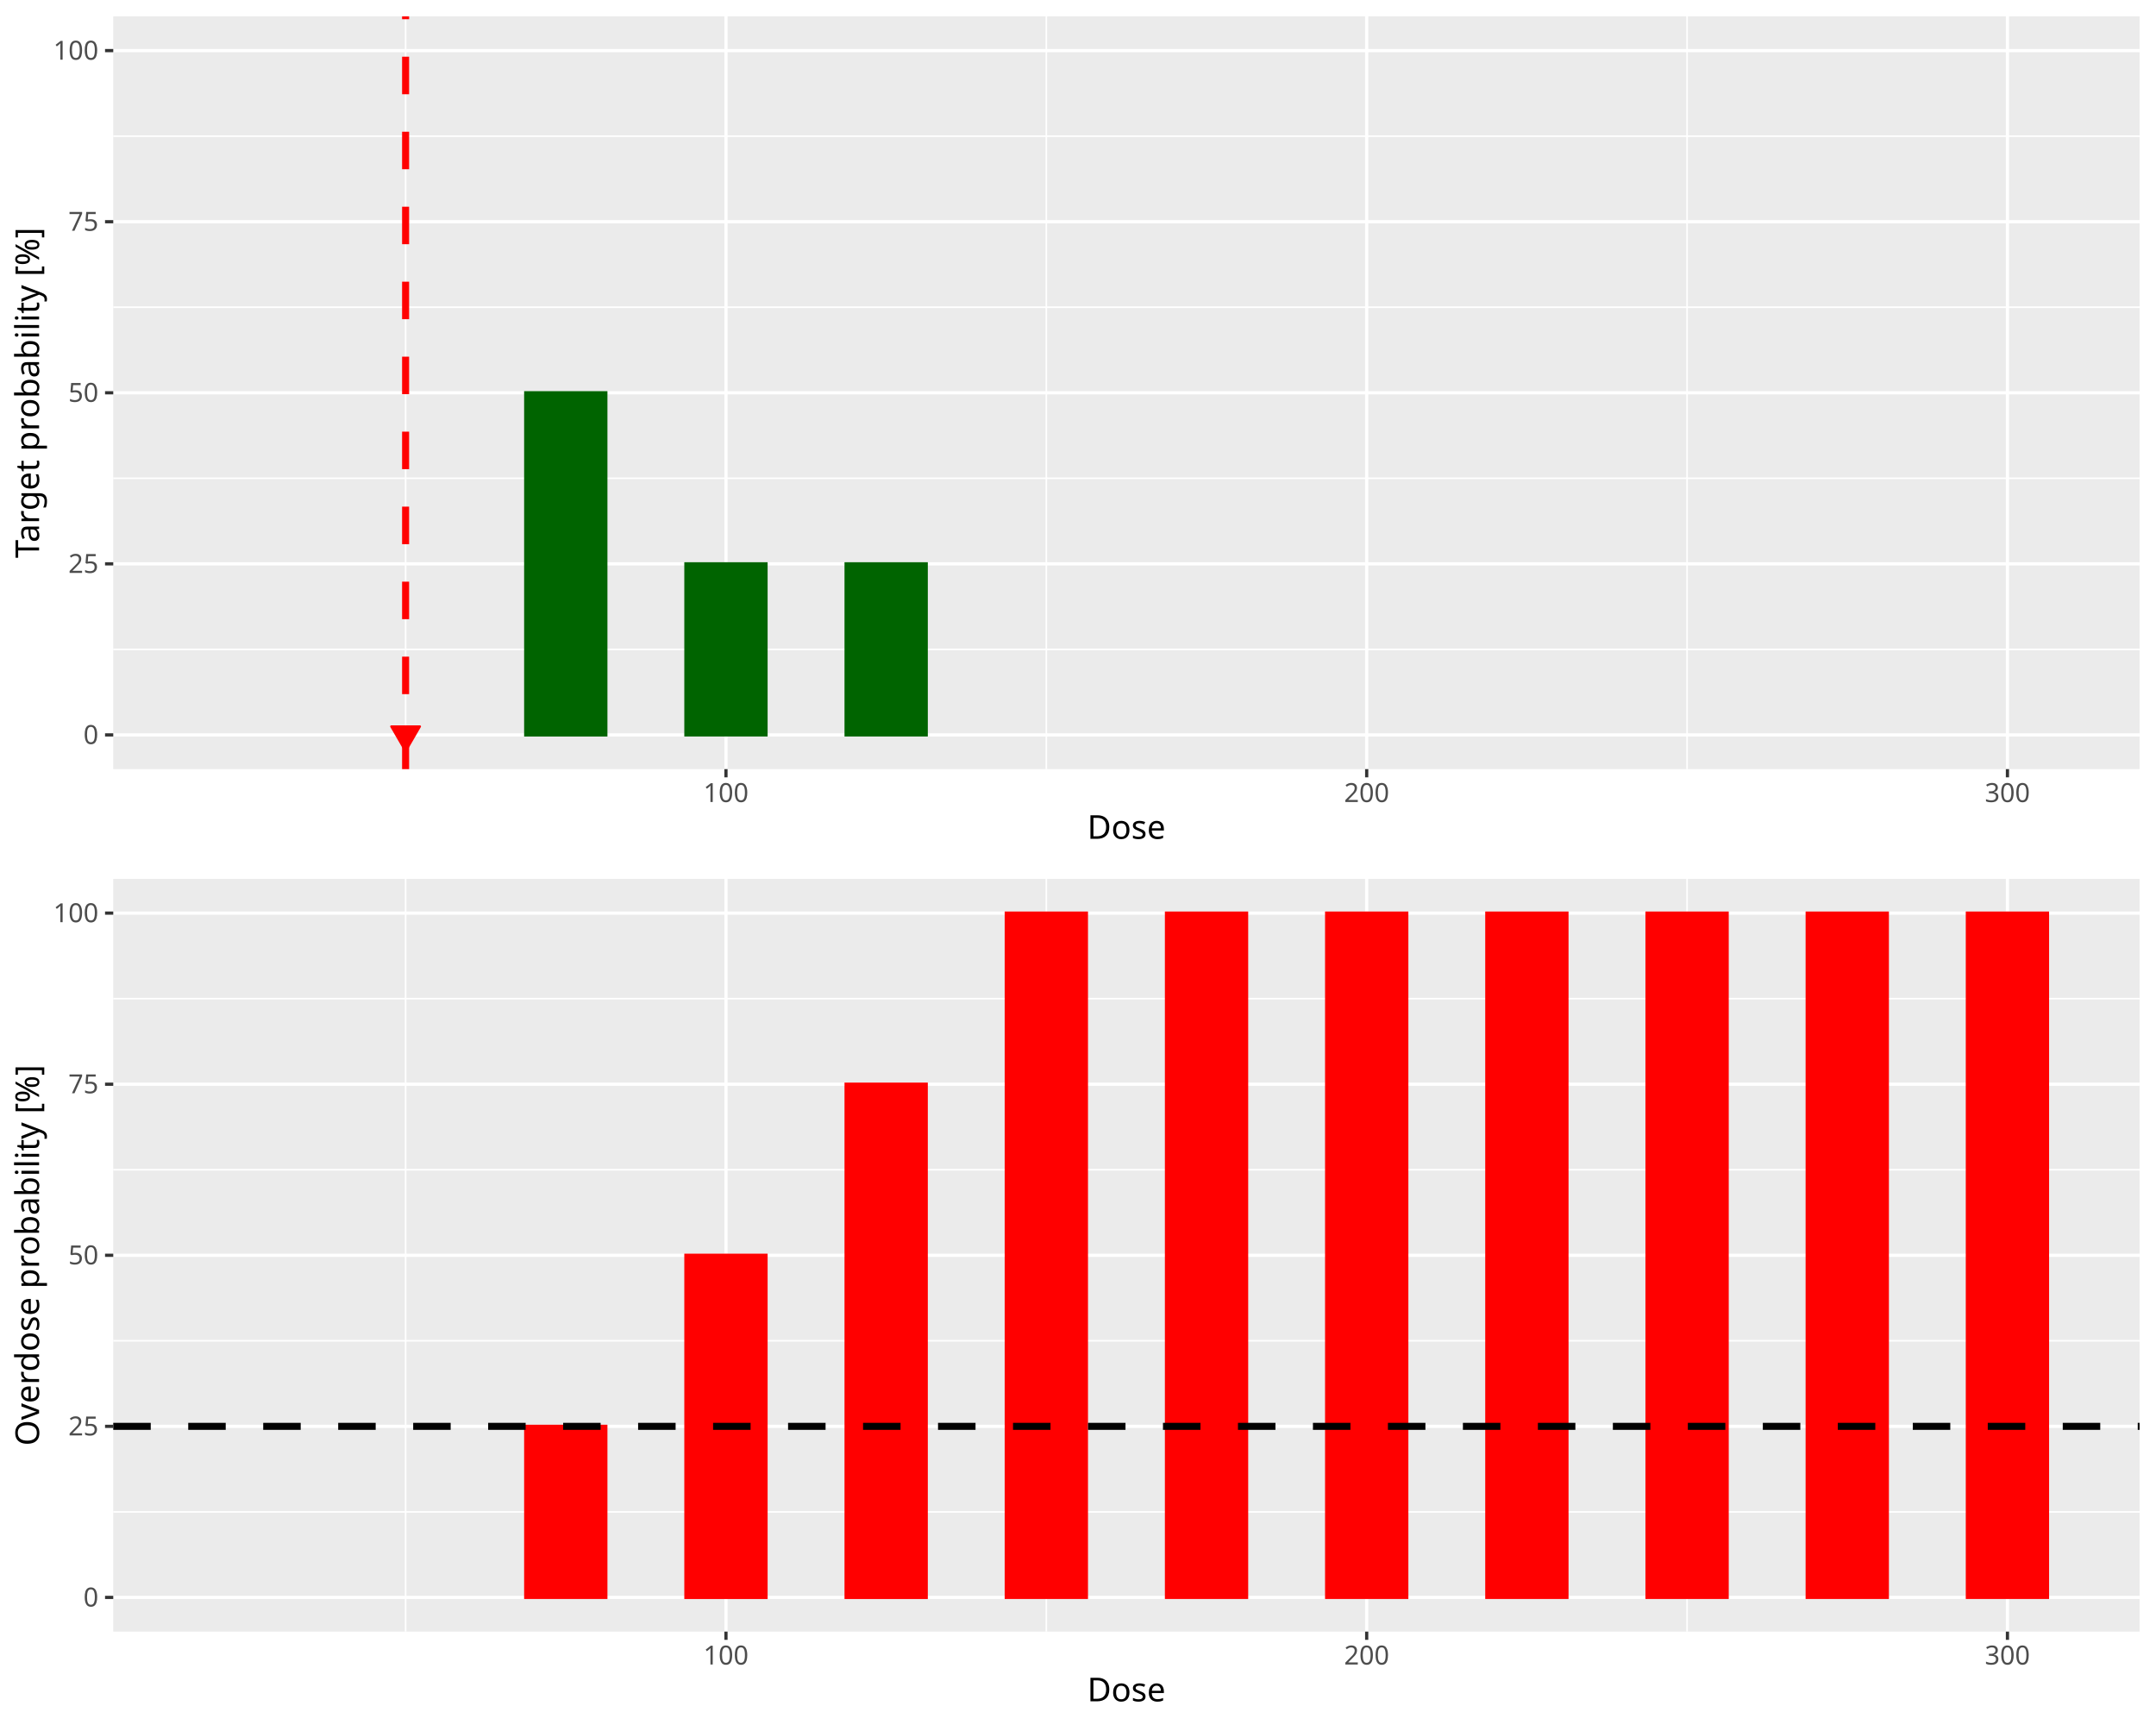
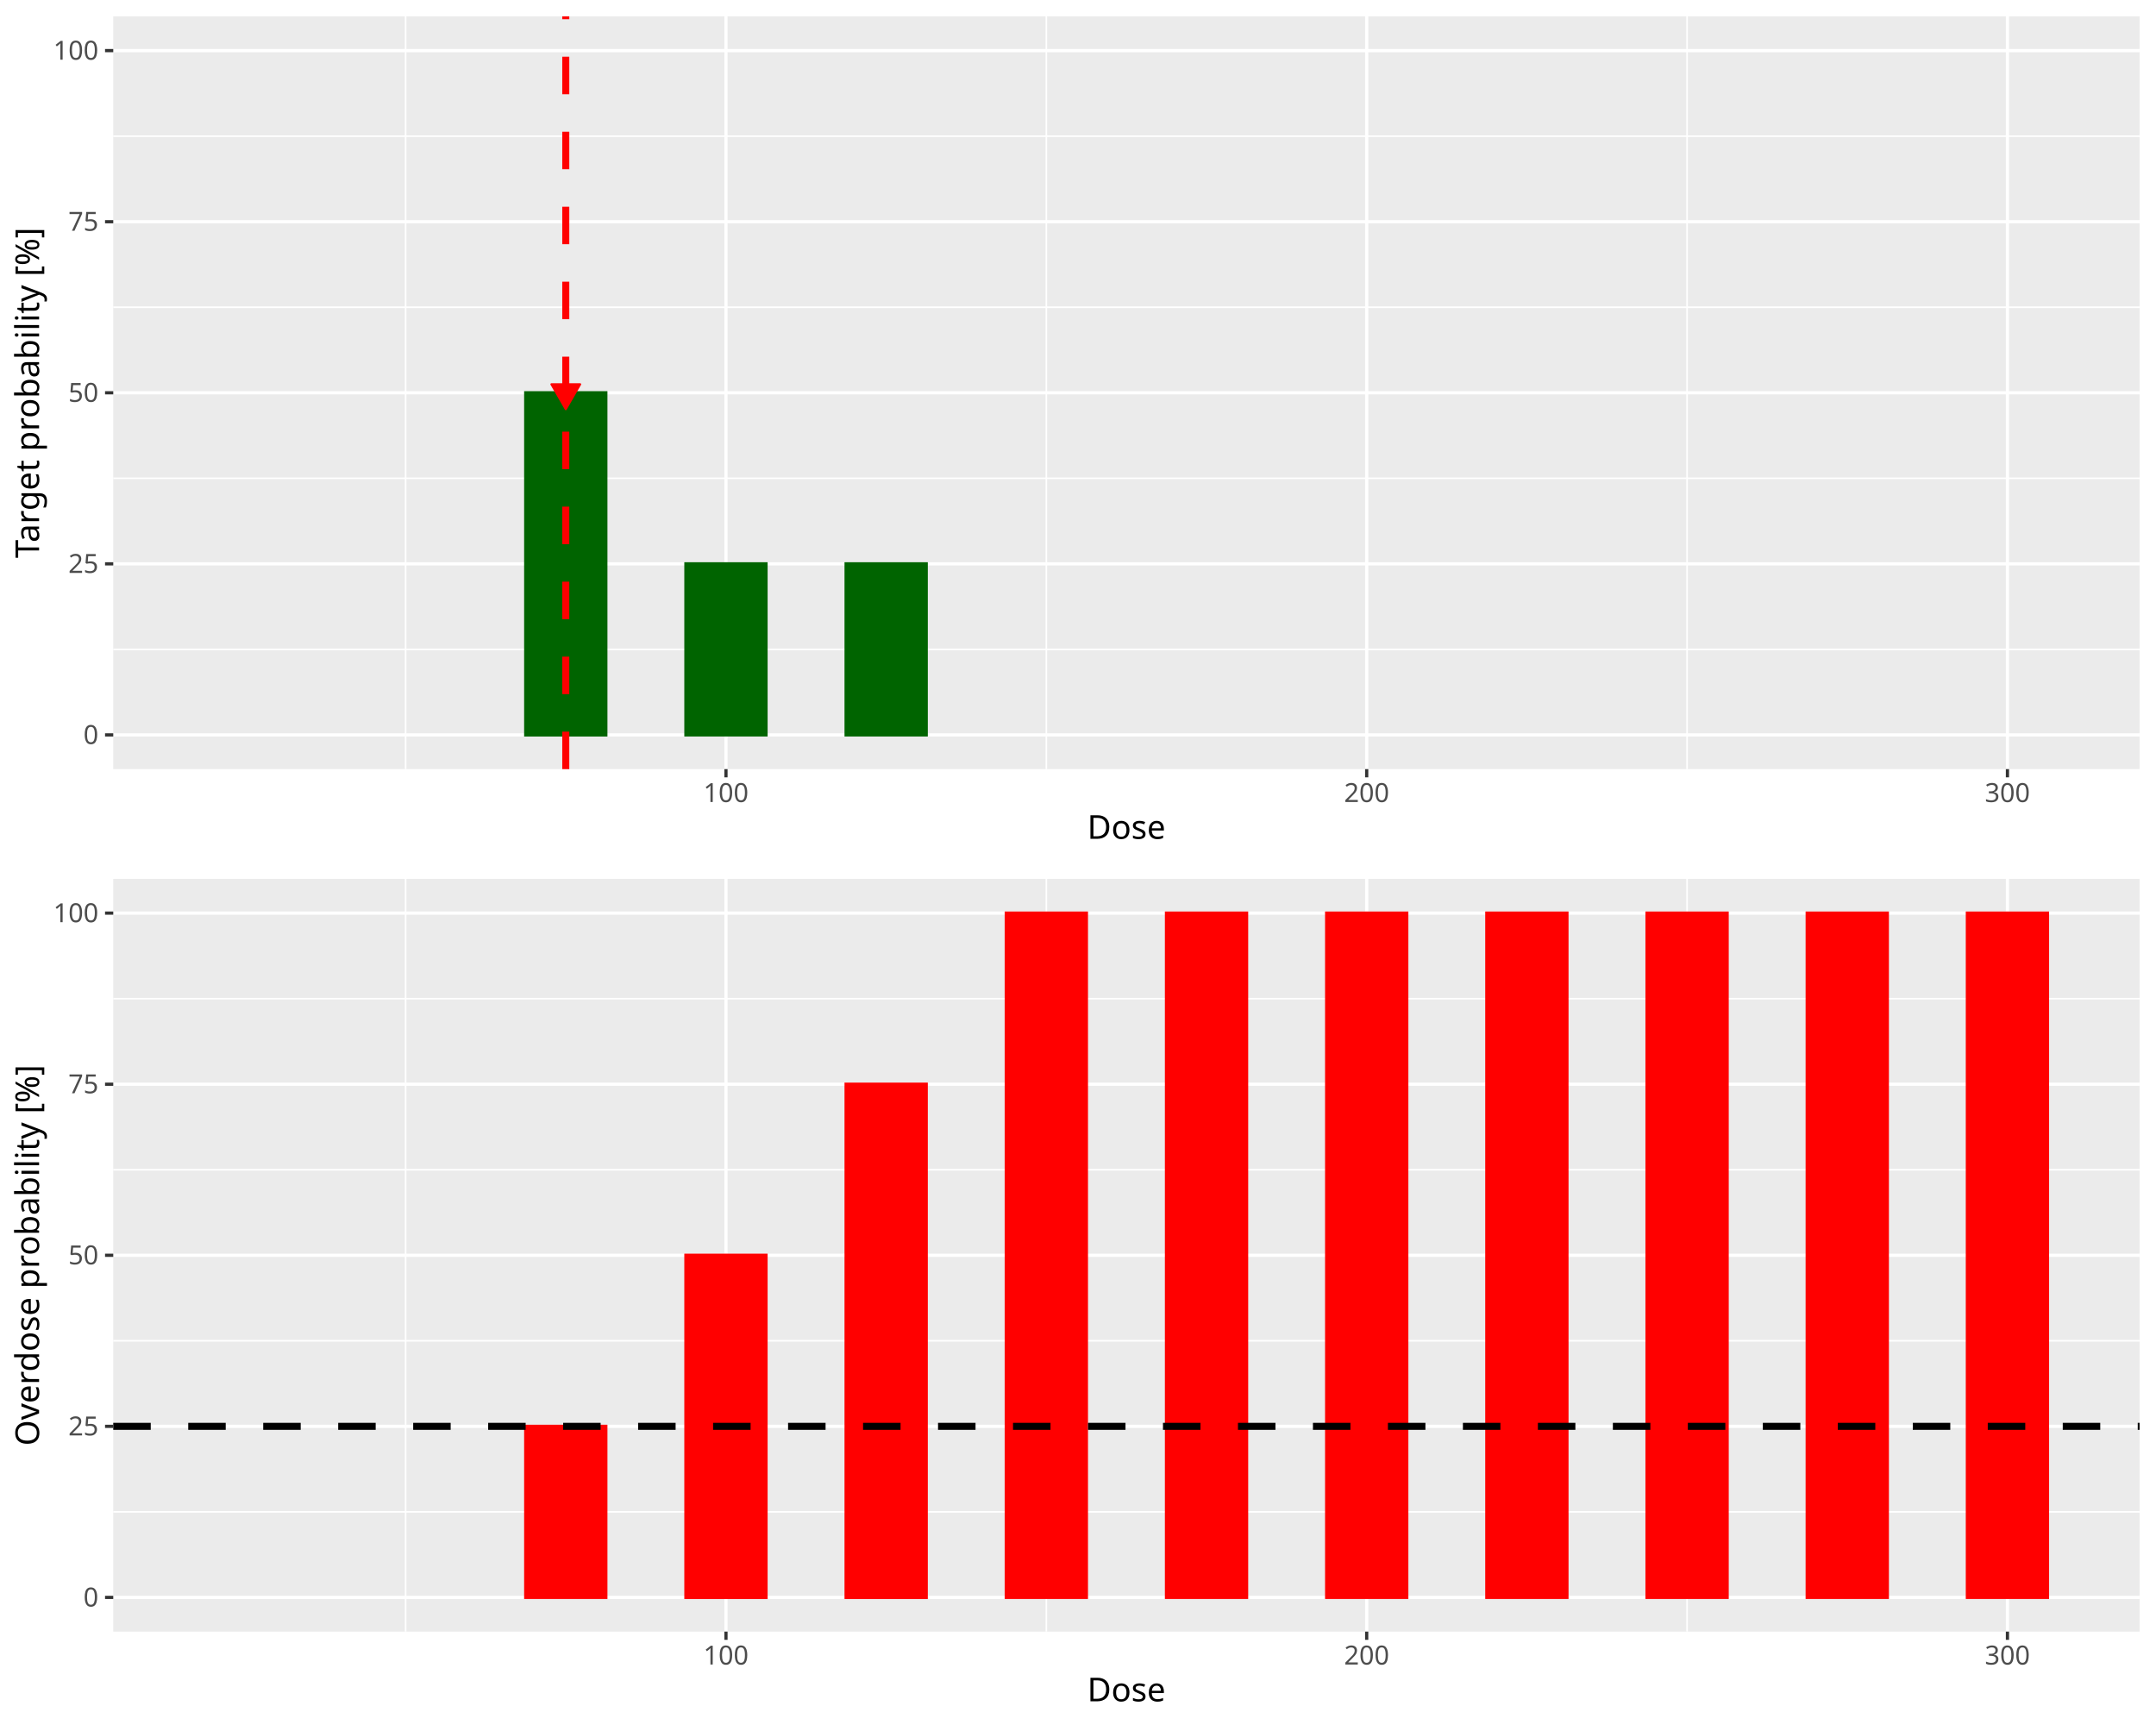
<svg xmlns="http://www.w3.org/2000/svg" class="svglite" data-engine-version="2.0" width="720.00pt" height="576.00pt" viewBox="0 0 720.00 576.00">
  <defs>
    <style type="text/css">
    .svglite line, .svglite polyline, .svglite polygon, .svglite path, .svglite rect, .svglite circle {
      fill: none;
      stroke: #000000;
      stroke-linecap: round;
      stroke-linejoin: round;
      stroke-miterlimit: 10.00;
    }
  </style>
  </defs>
  <rect width="100%" height="100%" style="stroke: none; fill: #FFFFFF;" />
  <defs>
    <clipPath id="cpMC4wMHw3MjAuMDB8MC4wMHw1NzYuMDA=">
      <rect x="0.00" y="0.00" width="720.00" height="576.00" />
    </clipPath>
  </defs>
  <g clip-path="url(#cpMC4wMHw3MjAuMDB8MC4wMHw1NzYuMDA=)">
</g>
  <defs>
    <clipPath id="cpMC4wMHw3MjAuMDB8MC4wMHwyODguMDA=">
      <rect x="0.00" y="0.00" width="720.00" height="288.00" />
    </clipPath>
  </defs>
  <g clip-path="url(#cpMC4wMHw3MjAuMDB8MC4wMHwyODguMDA=)">
    <rect x="0.00" y="-0" width="720.00" height="288.00" style="stroke-width: 1.07; stroke: #FFFFFF; fill: #FFFFFF;" />
  </g>
  <g clip-path="url(#cpMC4wMHw3MjAuMDB8MC4wMHw1NzYuMDA=)">
</g>
  <defs>
    <clipPath id="cpMzcuODJ8NzE0LjUyfDUuNDh8MjU2Ljgy">
      <rect x="37.82" y="5.48" width="676.70" height="251.34" />
    </clipPath>
  </defs>
  <g clip-path="url(#cpMzcuODJ8NzE0LjUyfDUuNDh8MjU2Ljgy)">
    <rect x="37.82" y="5.48" width="676.70" height="251.34" style="stroke-width: 1.07; stroke: none; fill: #EBEBEB;" />
    <polyline points="37.82,216.84 714.52,216.84 " style="stroke-width: 0.53; stroke: #FFFFFF; stroke-linecap: butt;" />
    <polyline points="37.82,159.71 714.52,159.71 " style="stroke-width: 0.53; stroke: #FFFFFF; stroke-linecap: butt;" />
    <polyline points="37.82,102.59 714.52,102.59 " style="stroke-width: 0.53; stroke: #FFFFFF; stroke-linecap: butt;" />
    <polyline points="37.82,45.47 714.52,45.47 " style="stroke-width: 0.53; stroke: #FFFFFF; stroke-linecap: butt;" />
    <polyline points="135.45,256.82 135.45,5.48 " style="stroke-width: 0.53; stroke: #FFFFFF; stroke-linecap: butt;" />
    <polyline points="349.43,256.82 349.43,5.48 " style="stroke-width: 0.53; stroke: #FFFFFF; stroke-linecap: butt;" />
    <polyline points="563.40,256.82 563.40,5.48 " style="stroke-width: 0.53; stroke: #FFFFFF; stroke-linecap: butt;" />
    <polyline points="37.82,245.40 714.52,245.40 " style="stroke-width: 1.07; stroke: #FFFFFF; stroke-linecap: butt;" />
    <polyline points="37.82,188.27 714.52,188.27 " style="stroke-width: 1.07; stroke: #FFFFFF; stroke-linecap: butt;" />
    <polyline points="37.82,131.15 714.52,131.15 " style="stroke-width: 1.07; stroke: #FFFFFF; stroke-linecap: butt;" />
    <polyline points="37.82,74.03 714.52,74.03 " style="stroke-width: 1.07; stroke: #FFFFFF; stroke-linecap: butt;" />
    <polyline points="37.82,16.90 714.52,16.90 " style="stroke-width: 1.07; stroke: #FFFFFF; stroke-linecap: butt;" />
    <polyline points="242.44,256.82 242.44,5.48 " style="stroke-width: 1.07; stroke: #FFFFFF; stroke-linecap: butt;" />
    <polyline points="456.41,256.82 456.41,5.48 " style="stroke-width: 1.07; stroke: #FFFFFF; stroke-linecap: butt;" />
    <polyline points="670.39,256.82 670.39,5.48 " style="stroke-width: 1.07; stroke: #FFFFFF; stroke-linecap: butt;" />
    <rect x="68.58" y="245.40" width="26.75" height="0.00" style="stroke-width: 1.07; stroke: #006400; stroke-linecap: square; stroke-linejoin: miter; fill: #006400;" />
    <rect x="122.08" y="245.40" width="26.75" height="0.00" style="stroke-width: 1.07; stroke: #006400; stroke-linecap: square; stroke-linejoin: miter; fill: #006400;" />
    <rect x="175.57" y="131.15" width="26.75" height="114.25" style="stroke-width: 1.07; stroke: #006400; stroke-linecap: square; stroke-linejoin: miter; fill: #006400;" />
    <rect x="229.06" y="188.27" width="26.75" height="57.12" style="stroke-width: 1.07; stroke: #006400; stroke-linecap: square; stroke-linejoin: miter; fill: #006400;" />
    <rect x="282.56" y="188.27" width="26.75" height="57.12" style="stroke-width: 1.07; stroke: #006400; stroke-linecap: square; stroke-linejoin: miter; fill: #006400;" />
    <rect x="336.05" y="245.40" width="26.75" height="0.00" style="stroke-width: 1.07; stroke: #006400; stroke-linecap: square; stroke-linejoin: miter; fill: #006400;" />
    <rect x="389.55" y="245.40" width="26.75" height="0.00" style="stroke-width: 1.07; stroke: #006400; stroke-linecap: square; stroke-linejoin: miter; fill: #006400;" />
    <rect x="443.04" y="245.40" width="26.75" height="0.00" style="stroke-width: 1.07; stroke: #006400; stroke-linecap: square; stroke-linejoin: miter; fill: #006400;" />
    <rect x="496.53" y="245.40" width="26.75" height="0.00" style="stroke-width: 1.07; stroke: #006400; stroke-linecap: square; stroke-linejoin: miter; fill: #006400;" />
    <rect x="550.03" y="245.40" width="26.75" height="0.00" style="stroke-width: 1.07; stroke: #006400; stroke-linecap: square; stroke-linejoin: miter; fill: #006400;" />
    <rect x="603.52" y="245.40" width="26.75" height="0.00" style="stroke-width: 1.07; stroke: #006400; stroke-linecap: square; stroke-linejoin: miter; fill: #006400;" />
    <rect x="657.01" y="245.40" width="26.75" height="0.00" style="stroke-width: 1.07; stroke: #006400; stroke-linecap: square; stroke-linejoin: miter; fill: #006400;" />
-     <line x1="135.45" y1="256.82" x2="135.45" y2="5.48" style="stroke-width: 2.35; stroke: #FF0000; stroke-dasharray: 12.52,12.52; stroke-linecap: butt;" />
-     <polygon points="135.45,250.86 140.24,242.57 130.66,242.57 " style="stroke-width: 0.71; stroke: #FF0000; fill: #FF0000;" />
+     <line x1="188.94" y1="256.82" x2="188.94" y2="5.48" style="stroke-width: 2.35; stroke: #FF0000; stroke-dasharray: 12.52,12.52; stroke-linecap: butt;" />
+     <polygon points="188.94,136.61 193.73,128.32 184.16,128.32 " style="stroke-width: 0.71; stroke: #FF0000; fill: #FF0000;" />
  </g>
  <g clip-path="url(#cpMC4wMHw3MjAuMDB8MC4wMHw1NzYuMDA=)">
    <text x="32.89" y="248.43" text-anchor="end" style="font-size: 8.80px; fill: #4D4D4D; font-family: sans;" textLength="4.89px" lengthAdjust="spacingAndGlyphs">0</text>
    <text x="32.89" y="191.30" text-anchor="end" style="font-size: 8.80px; fill: #4D4D4D; font-family: sans;" textLength="9.79px" lengthAdjust="spacingAndGlyphs">25</text>
    <text x="32.89" y="134.18" text-anchor="end" style="font-size: 8.80px; fill: #4D4D4D; font-family: sans;" textLength="9.79px" lengthAdjust="spacingAndGlyphs">50</text>
    <text x="32.89" y="77.06" text-anchor="end" style="font-size: 8.80px; fill: #4D4D4D; font-family: sans;" textLength="9.79px" lengthAdjust="spacingAndGlyphs">75</text>
    <text x="32.89" y="19.93" text-anchor="end" style="font-size: 8.80px; fill: #4D4D4D; font-family: sans;" textLength="14.68px" lengthAdjust="spacingAndGlyphs">100</text>
    <polyline points="35.08,245.40 37.82,245.40 " style="stroke-width: 1.07; stroke: #333333; stroke-linecap: butt;" />
    <polyline points="35.08,188.27 37.82,188.27 " style="stroke-width: 1.07; stroke: #333333; stroke-linecap: butt;" />
    <polyline points="35.08,131.15 37.82,131.15 " style="stroke-width: 1.07; stroke: #333333; stroke-linecap: butt;" />
    <polyline points="35.08,74.03 37.82,74.03 " style="stroke-width: 1.07; stroke: #333333; stroke-linecap: butt;" />
    <polyline points="35.08,16.90 37.82,16.90 " style="stroke-width: 1.07; stroke: #333333; stroke-linecap: butt;" />
    <polyline points="242.44,259.56 242.44,256.82 " style="stroke-width: 1.07; stroke: #333333; stroke-linecap: butt;" />
    <polyline points="456.41,259.56 456.41,256.82 " style="stroke-width: 1.07; stroke: #333333; stroke-linecap: butt;" />
    <polyline points="670.39,259.56 670.39,256.82 " style="stroke-width: 1.07; stroke: #333333; stroke-linecap: butt;" />
    <text x="242.44" y="267.81" text-anchor="middle" style="font-size: 8.80px; fill: #4D4D4D; font-family: sans;" textLength="14.68px" lengthAdjust="spacingAndGlyphs">100</text>
    <text x="456.41" y="267.81" text-anchor="middle" style="font-size: 8.80px; fill: #4D4D4D; font-family: sans;" textLength="14.68px" lengthAdjust="spacingAndGlyphs">200</text>
    <text x="670.39" y="267.81" text-anchor="middle" style="font-size: 8.80px; fill: #4D4D4D; font-family: sans;" textLength="14.68px" lengthAdjust="spacingAndGlyphs">300</text>
    <text x="376.17" y="280.10" text-anchor="middle" style="font-size: 11.00px; font-family: sans;" textLength="25.69px" lengthAdjust="spacingAndGlyphs">Dose</text>
    <text transform="translate(13.05,131.15) rotate(-90)" text-anchor="middle" style="font-size: 11.00px; font-family: sans;" textLength="103.94px" lengthAdjust="spacingAndGlyphs">Target probability [%]</text>
  </g>
  <defs>
    <clipPath id="cpMC4wMHw3MjAuMDB8Mjg4LjAwfDU3Ni4wMA==">
      <rect x="0.00" y="288.00" width="720.00" height="288.00" />
    </clipPath>
  </defs>
  <g clip-path="url(#cpMC4wMHw3MjAuMDB8Mjg4LjAwfDU3Ni4wMA==)">
    <rect x="0.00" y="288.00" width="720.00" height="288.00" style="stroke-width: 1.07; stroke: #FFFFFF; fill: #FFFFFF;" />
  </g>
  <g clip-path="url(#cpMC4wMHw3MjAuMDB8MC4wMHw1NzYuMDA=)">
</g>
  <defs>
    <clipPath id="cpMzcuODJ8NzE0LjUyfDI5My40OHw1NDQuODI=">
      <rect x="37.82" y="293.48" width="676.70" height="251.34" />
    </clipPath>
  </defs>
  <g clip-path="url(#cpMzcuODJ8NzE0LjUyfDI5My40OHw1NDQuODI=)">
    <rect x="37.82" y="293.48" width="676.70" height="251.34" style="stroke-width: 1.07; stroke: none; fill: #EBEBEB;" />
    <polyline points="37.82,504.84 714.52,504.84 " style="stroke-width: 0.53; stroke: #FFFFFF; stroke-linecap: butt;" />
    <polyline points="37.82,447.71 714.52,447.71 " style="stroke-width: 0.53; stroke: #FFFFFF; stroke-linecap: butt;" />
    <polyline points="37.82,390.59 714.52,390.59 " style="stroke-width: 0.53; stroke: #FFFFFF; stroke-linecap: butt;" />
    <polyline points="37.82,333.47 714.52,333.47 " style="stroke-width: 0.53; stroke: #FFFFFF; stroke-linecap: butt;" />
    <polyline points="135.45,544.82 135.45,293.48 " style="stroke-width: 0.53; stroke: #FFFFFF; stroke-linecap: butt;" />
    <polyline points="349.43,544.82 349.43,293.48 " style="stroke-width: 0.53; stroke: #FFFFFF; stroke-linecap: butt;" />
    <polyline points="563.40,544.82 563.40,293.48 " style="stroke-width: 0.53; stroke: #FFFFFF; stroke-linecap: butt;" />
    <polyline points="37.82,533.40 714.52,533.40 " style="stroke-width: 1.07; stroke: #FFFFFF; stroke-linecap: butt;" />
    <polyline points="37.82,476.27 714.52,476.27 " style="stroke-width: 1.07; stroke: #FFFFFF; stroke-linecap: butt;" />
    <polyline points="37.82,419.15 714.52,419.15 " style="stroke-width: 1.07; stroke: #FFFFFF; stroke-linecap: butt;" />
    <polyline points="37.82,362.03 714.52,362.03 " style="stroke-width: 1.07; stroke: #FFFFFF; stroke-linecap: butt;" />
    <polyline points="37.82,304.90 714.52,304.90 " style="stroke-width: 1.07; stroke: #FFFFFF; stroke-linecap: butt;" />
    <polyline points="242.44,544.82 242.44,293.48 " style="stroke-width: 1.07; stroke: #FFFFFF; stroke-linecap: butt;" />
    <polyline points="456.41,544.82 456.41,293.48 " style="stroke-width: 1.07; stroke: #FFFFFF; stroke-linecap: butt;" />
    <polyline points="670.39,544.82 670.39,293.48 " style="stroke-width: 1.07; stroke: #FFFFFF; stroke-linecap: butt;" />
    <rect x="68.58" y="533.40" width="26.75" height="0.00" style="stroke-width: 1.07; stroke: #FF0000; stroke-linecap: square; stroke-linejoin: miter; fill: #FF0000;" />
    <rect x="122.08" y="533.40" width="26.75" height="0.00" style="stroke-width: 1.07; stroke: #FF0000; stroke-linecap: square; stroke-linejoin: miter; fill: #FF0000;" />
    <rect x="175.57" y="476.27" width="26.75" height="57.12" style="stroke-width: 1.07; stroke: #FF0000; stroke-linecap: square; stroke-linejoin: miter; fill: #FF0000;" />
    <rect x="229.06" y="419.15" width="26.75" height="114.25" style="stroke-width: 1.07; stroke: #FF0000; stroke-linecap: square; stroke-linejoin: miter; fill: #FF0000;" />
    <rect x="282.56" y="362.03" width="26.75" height="171.37" style="stroke-width: 1.07; stroke: #FF0000; stroke-linecap: square; stroke-linejoin: miter; fill: #FF0000;" />
    <rect x="336.05" y="304.90" width="26.75" height="228.49" style="stroke-width: 1.07; stroke: #FF0000; stroke-linecap: square; stroke-linejoin: miter; fill: #FF0000;" />
    <rect x="389.55" y="304.90" width="26.75" height="228.49" style="stroke-width: 1.07; stroke: #FF0000; stroke-linecap: square; stroke-linejoin: miter; fill: #FF0000;" />
    <rect x="443.04" y="304.90" width="26.75" height="228.49" style="stroke-width: 1.07; stroke: #FF0000; stroke-linecap: square; stroke-linejoin: miter; fill: #FF0000;" />
    <rect x="496.53" y="304.90" width="26.75" height="228.49" style="stroke-width: 1.07; stroke: #FF0000; stroke-linecap: square; stroke-linejoin: miter; fill: #FF0000;" />
    <rect x="550.03" y="304.90" width="26.75" height="228.49" style="stroke-width: 1.07; stroke: #FF0000; stroke-linecap: square; stroke-linejoin: miter; fill: #FF0000;" />
    <rect x="603.52" y="304.90" width="26.75" height="228.49" style="stroke-width: 1.07; stroke: #FF0000; stroke-linecap: square; stroke-linejoin: miter; fill: #FF0000;" />
    <rect x="657.01" y="304.90" width="26.75" height="228.49" style="stroke-width: 1.07; stroke: #FF0000; stroke-linecap: square; stroke-linejoin: miter; fill: #FF0000;" />
    <line x1="37.82" y1="476.27" x2="714.52" y2="476.27" style="stroke-width: 2.35; stroke-dasharray: 12.52,12.52; stroke-linecap: butt;" />
  </g>
  <g clip-path="url(#cpMC4wMHw3MjAuMDB8MC4wMHw1NzYuMDA=)">
    <text x="32.89" y="536.43" text-anchor="end" style="font-size: 8.80px; fill: #4D4D4D; font-family: sans;" textLength="4.89px" lengthAdjust="spacingAndGlyphs">0</text>
    <text x="32.89" y="479.30" text-anchor="end" style="font-size: 8.80px; fill: #4D4D4D; font-family: sans;" textLength="9.79px" lengthAdjust="spacingAndGlyphs">25</text>
    <text x="32.89" y="422.18" text-anchor="end" style="font-size: 8.80px; fill: #4D4D4D; font-family: sans;" textLength="9.79px" lengthAdjust="spacingAndGlyphs">50</text>
    <text x="32.89" y="365.06" text-anchor="end" style="font-size: 8.80px; fill: #4D4D4D; font-family: sans;" textLength="9.79px" lengthAdjust="spacingAndGlyphs">75</text>
    <text x="32.89" y="307.93" text-anchor="end" style="font-size: 8.80px; fill: #4D4D4D; font-family: sans;" textLength="14.68px" lengthAdjust="spacingAndGlyphs">100</text>
    <polyline points="35.08,533.40 37.82,533.40 " style="stroke-width: 1.07; stroke: #333333; stroke-linecap: butt;" />
    <polyline points="35.08,476.27 37.82,476.27 " style="stroke-width: 1.07; stroke: #333333; stroke-linecap: butt;" />
    <polyline points="35.08,419.15 37.82,419.15 " style="stroke-width: 1.07; stroke: #333333; stroke-linecap: butt;" />
    <polyline points="35.08,362.03 37.82,362.03 " style="stroke-width: 1.07; stroke: #333333; stroke-linecap: butt;" />
    <polyline points="35.08,304.90 37.82,304.90 " style="stroke-width: 1.07; stroke: #333333; stroke-linecap: butt;" />
    <polyline points="242.44,547.56 242.44,544.82 " style="stroke-width: 1.07; stroke: #333333; stroke-linecap: butt;" />
    <polyline points="456.41,547.56 456.41,544.82 " style="stroke-width: 1.07; stroke: #333333; stroke-linecap: butt;" />
    <polyline points="670.39,547.56 670.39,544.82 " style="stroke-width: 1.07; stroke: #333333; stroke-linecap: butt;" />
    <text x="242.44" y="555.81" text-anchor="middle" style="font-size: 8.80px; fill: #4D4D4D; font-family: sans;" textLength="14.68px" lengthAdjust="spacingAndGlyphs">100</text>
    <text x="456.41" y="555.81" text-anchor="middle" style="font-size: 8.80px; fill: #4D4D4D; font-family: sans;" textLength="14.68px" lengthAdjust="spacingAndGlyphs">200</text>
    <text x="670.39" y="555.81" text-anchor="middle" style="font-size: 8.80px; fill: #4D4D4D; font-family: sans;" textLength="14.68px" lengthAdjust="spacingAndGlyphs">300</text>
    <text x="376.17" y="568.10" text-anchor="middle" style="font-size: 11.00px; font-family: sans;" textLength="25.69px" lengthAdjust="spacingAndGlyphs">Dose</text>
    <text transform="translate(13.05,419.15) rotate(-90)" text-anchor="middle" style="font-size: 11.00px; font-family: sans;" textLength="119.85px" lengthAdjust="spacingAndGlyphs">Overdose probability [%]</text>
  </g>
</svg>
